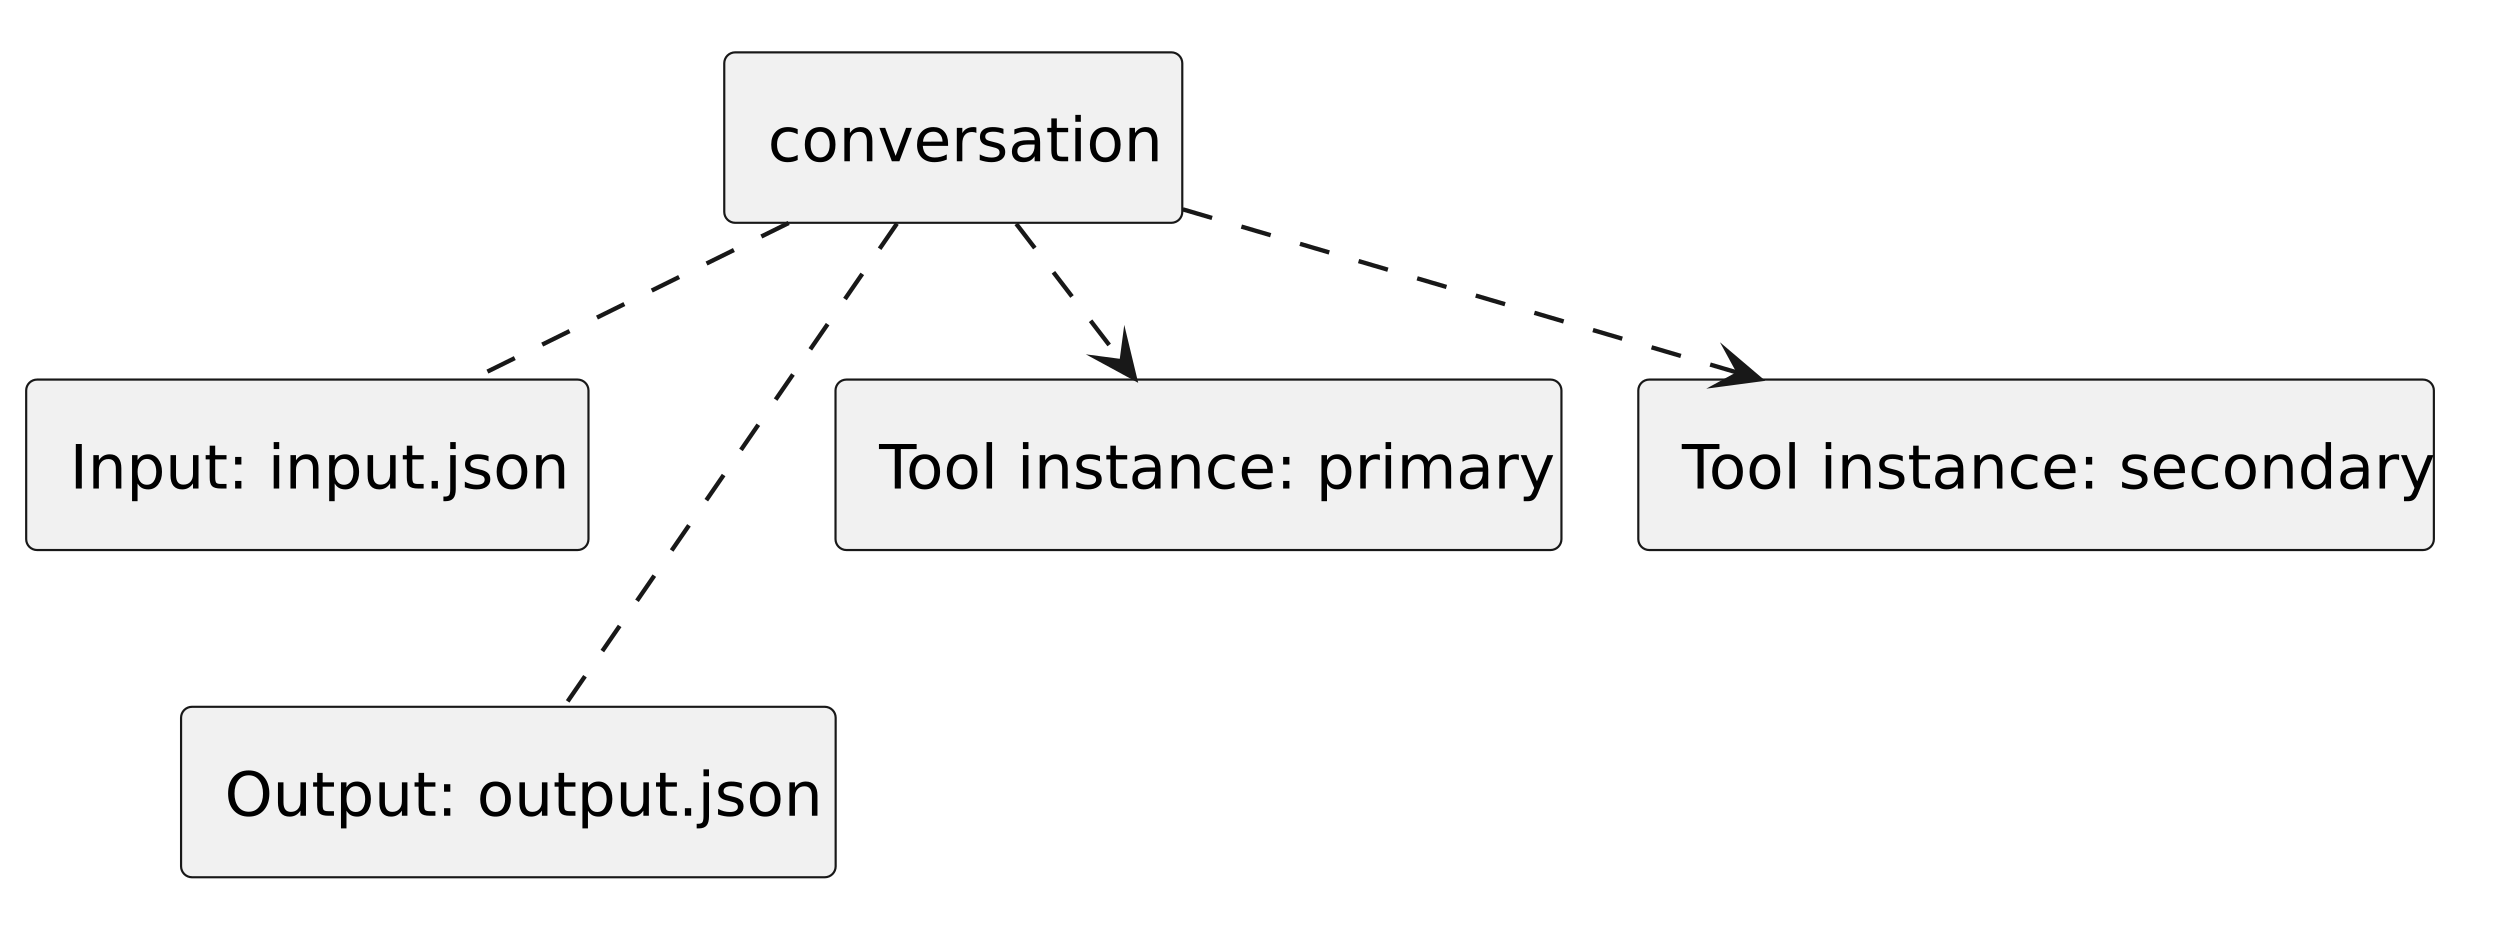
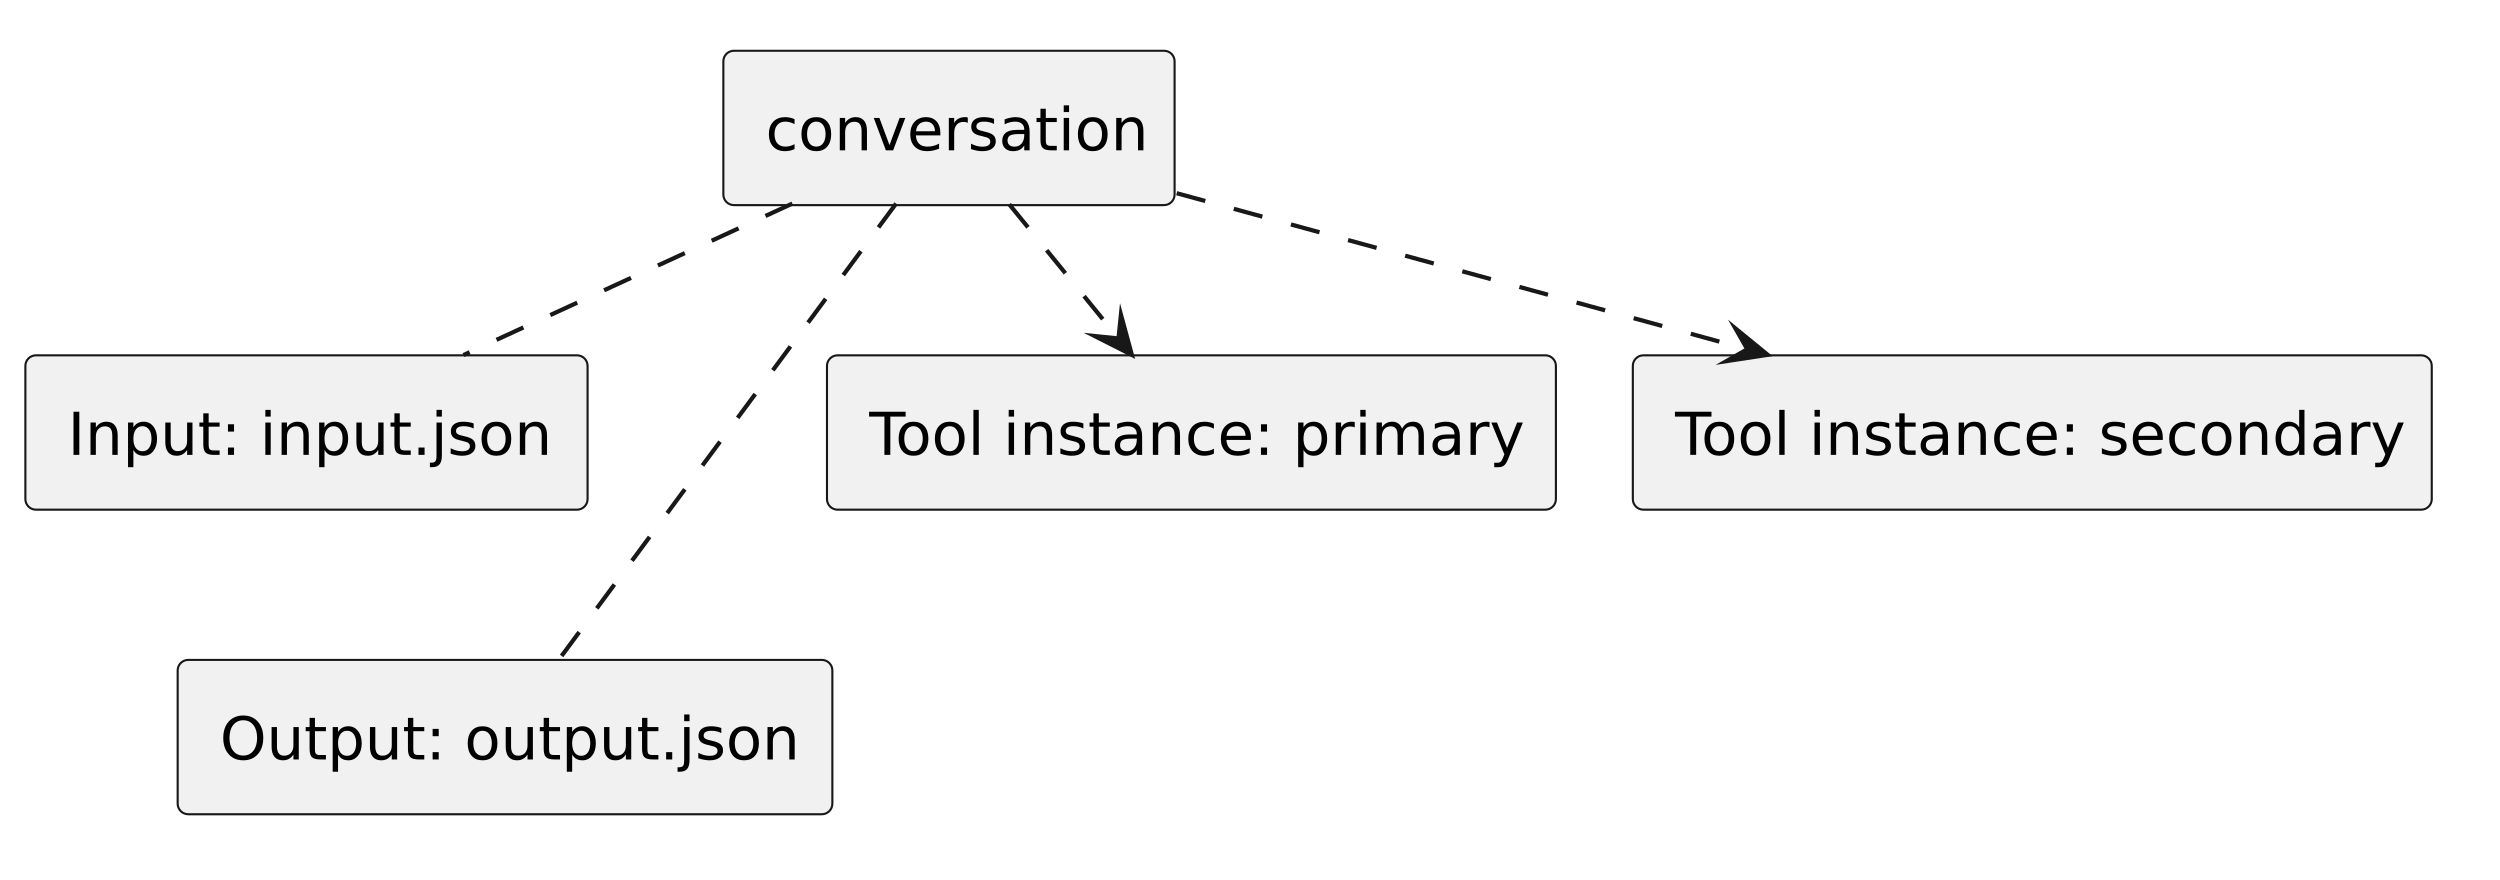
- <svg xmlns="http://www.w3.org/2000/svg" xmlns:xlink="http://www.w3.org/1999/xlink" version="1.1" data-diagram-type="DESCRIPTION" style="width:573px;height:217px;background:#FFFFFF;" width="573px" height="217px" viewBox="0 0 573 217" zoomAndPan="magnify" preserveAspectRatio="none" contentStyleType="text/css">
+ <svg xmlns="http://www.w3.org/2000/svg" xmlns:xlink="http://www.w3.org/1999/xlink" version="1.1" data-diagram-type="DESCRIPTION" style="width:591px;height:208px;background:#FFFFFF;" width="591px" height="208px" viewBox="0 0 591 208" zoomAndPan="magnify" preserveAspectRatio="none" contentStyleType="text/css">
  <defs />
  <g font-family="DejaVu Sans, Liberation Sans, Arial, sans-serif" lengthAdjust="spacing">
    <g class="entity" data-qualified-name="n0" id="ent0001" data-source-line="5">
      <a target="_top" href="//github.com/gorban/api-agent/blob/_____switch_branch_____/tests/integration/fixtures/tool_instances/shared_primary/conversation.md.html" xlink:href="//github.com/gorban/api-agent/blob/_____switch_branch_____/tests/integration/fixtures/tool_instances/shared_primary/conversation.md.html" xlink:type="simple" xlink:actuate="onRequest" xlink:show="new" title="//github.com/gorban/api-agent/blob/_____switch_branch_____/tests/integration/fixtures/tool_instances/shared_primary/conversation.md.html" xlink:title="//github.com/gorban/api-agent/blob/_____switch_branch_____/tests/integration/fixtures/tool_instances/shared_primary/conversation.md.html">
-         <rect x="166" y="12" width="104.98" height="39.068" fill="#F1F1F1" style="stroke:#181818;stroke-width:0.5;" rx="2.5" ry="2.5" />
-         <text x="176" y="36.966" fill="#000" font-size="14" textLength="84.98">conversation</text>
+         <rect x="171" y="12" width="106.673" height="36.488" fill="#F1F1F1" style="stroke:#181818;stroke-width:0.5;" rx="2.5" ry="2.5" />
+         <text x="181" y="35.535" fill="#000" font-size="14" textLength="86.673">conversation</text>
      </a>
    </g>
    <g class="entity" data-qualified-name="ref0" id="ent0002" data-source-line="6">
      <a target="_top" href="//github.com/gorban/api-agent/blob/_____switch_branch_____/tests/integration/fixtures/tool_instances/input.json" xlink:href="//github.com/gorban/api-agent/blob/_____switch_branch_____/tests/integration/fixtures/tool_instances/input.json" xlink:type="simple" xlink:actuate="onRequest" xlink:show="new" title="//github.com/gorban/api-agent/blob/_____switch_branch_____/tests/integration/fixtures/tool_instances/input.json" xlink:title="//github.com/gorban/api-agent/blob/_____switch_branch_____/tests/integration/fixtures/tool_instances/input.json">
-         <rect x="6" y="87" width="128.878" height="39.068" fill="#F1F1F1" style="stroke:#181818;stroke-width:0.5;" rx="2.5" ry="2.5" />
-         <text x="16" y="111.966" fill="#000" font-size="14" textLength="108.878">Input: input.json</text>
+         <rect x="6" y="84" width="132.902" height="36.488" fill="#F1F1F1" style="stroke:#181818;stroke-width:0.5;" rx="2.5" ry="2.5" />
+         <text x="16" y="107.535" fill="#000" font-size="14" textLength="112.902">Input: input.json</text>
      </a>
    </g>
    <g class="entity" data-qualified-name="ref1" id="ent0004" data-source-line="8">
      <a target="_top" href="//github.com/gorban/api-agent/blob/_____switch_branch_____/tests/integration/fixtures/tool_instances/output.json" xlink:href="//github.com/gorban/api-agent/blob/_____switch_branch_____/tests/integration/fixtures/tool_instances/output.json" xlink:type="simple" xlink:actuate="onRequest" xlink:show="new" title="//github.com/gorban/api-agent/blob/_____switch_branch_____/tests/integration/fixtures/tool_instances/output.json" xlink:title="//github.com/gorban/api-agent/blob/_____switch_branch_____/tests/integration/fixtures/tool_instances/output.json">
-         <rect x="41.5" y="162" width="150.032" height="39.068" fill="#F1F1F1" style="stroke:#181818;stroke-width:0.5;" rx="2.5" ry="2.5" />
-         <text x="51.5" y="186.966" fill="#000" font-size="14" textLength="130.032">Output: output.json</text>
+         <rect x="42" y="156" width="154.771" height="36.488" fill="#F1F1F1" style="stroke:#181818;stroke-width:0.5;" rx="2.5" ry="2.5" />
+         <text x="52" y="179.535" fill="#000" font-size="14" textLength="134.771">Output: output.json</text>
      </a>
    </g>
    <g class="entity" data-qualified-name="toolbinding0" id="ent0007" data-source-line="11">
      <a target="_top" href="//github.com/gorban/api-agent/blob/_____switch_branch_____/tests/integration/fixtures/tool_instances/shared_primary/conversation.md.html#workflow-tool-node-conversation-primary" xlink:href="//github.com/gorban/api-agent/blob/_____switch_branch_____/tests/integration/fixtures/tool_instances/shared_primary/conversation.md.html#workflow-tool-node-conversation-primary" xlink:type="simple" xlink:actuate="onRequest" xlink:show="new" title="//github.com/gorban/api-agent/blob/_____switch_branch_____/tests/integration/fixtures/tool_instances/shared_primary/conversation.md.html#workflow-tool-node-conversation-primary" xlink:title="//github.com/gorban/api-agent/blob/_____switch_branch_____/tests/integration/fixtures/tool_instances/shared_primary/conversation.md.html#workflow-tool-node-conversation-primary">
-         <rect x="191.5" y="87" width="166.383" height="39.068" fill="#F1F1F1" style="stroke:#181818;stroke-width:0.5;" rx="2.5" ry="2.5" />
-         <text x="201.5" y="111.966" fill="#000" font-size="14" textLength="146.383">Tool instance: primary</text>
+         <rect x="195.5" y="84" width="172.318" height="36.488" fill="#F1F1F1" style="stroke:#181818;stroke-width:0.5;" rx="2.5" ry="2.5" />
+         <text x="205.5" y="107.535" fill="#000" font-size="14" textLength="152.318">Tool instance: primary</text>
      </a>
    </g>
    <g class="entity" data-qualified-name="toolbinding1" id="ent0009" data-source-line="13">
      <a target="_top" href="//github.com/gorban/api-agent/blob/_____switch_branch_____/tests/integration/fixtures/tool_instances/shared_primary/conversation.md.html#workflow-tool-node-conversation-secondary" xlink:href="//github.com/gorban/api-agent/blob/_____switch_branch_____/tests/integration/fixtures/tool_instances/shared_primary/conversation.md.html#workflow-tool-node-conversation-secondary" xlink:type="simple" xlink:actuate="onRequest" xlink:show="new" title="//github.com/gorban/api-agent/blob/_____switch_branch_____/tests/integration/fixtures/tool_instances/shared_primary/conversation.md.html#workflow-tool-node-conversation-secondary" xlink:title="//github.com/gorban/api-agent/blob/_____switch_branch_____/tests/integration/fixtures/tool_instances/shared_primary/conversation.md.html#workflow-tool-node-conversation-secondary">
-         <rect x="375.5" y="87" width="182.343" height="39.068" fill="#F1F1F1" style="stroke:#181818;stroke-width:0.5;" rx="2.5" ry="2.5" />
-         <text x="385.5" y="111.966" fill="#000" font-size="14" textLength="162.343">Tool instance: secondary</text>
+         <rect x="386" y="84" width="188.868" height="36.488" fill="#F1F1F1" style="stroke:#181818;stroke-width:0.5;" rx="2.5" ry="2.5" />
+         <text x="396" y="107.535" fill="#000" font-size="14" textLength="168.868">Tool instance: secondary</text>
      </a>
    </g>
    <g class="link" data-entity-1="ent0001" data-entity-2="ent0002" id="lnk3" data-link-type="association">
-       <path d="M180.77,51.11 C158.503,62.093 130.416,75.947 108.161,86.924" style="stroke:#181818;stroke-width:1;stroke-dasharray:7,7;" fill="none" />
+       <path d="M187.317,48.124 C163.674,59.012 133.182,73.055 109.563,83.932" style="stroke:#181818;stroke-width:1;stroke-dasharray:7,7;" fill="none" />
    </g>
    <g class="link" data-entity-1="ent0001" data-entity-2="ent0004" id="lnk5" data-link-type="association">
-       <path d="M205.582,51.244 C185.961,79.713 148.871,133.53 129.313,161.908" style="stroke:#181818;stroke-width:1;stroke-dasharray:7,7;" fill="none" />
+       <path d="M211.835,48.129 C191.653,75.422 152.42,128.48 132.21,155.811" style="stroke:#181818;stroke-width:1;stroke-dasharray:7,7;" fill="none" />
    </g>
    <g class="link" data-entity-1="ent0001" data-entity-2="ent0007" id="lnk8" data-link-type="dependency">
-       <polygon points="260.127,86.764,257.823,77.189,257.084,82.797,251.476,82.058,260.127,86.764" fill="#181818" style="stroke:#181818;stroke-width:1;stroke-linejoin:miter;stroke-miterlimit:10;" />
-       <path d="M232.921,51.299 C241.282,62.198 248.731,71.909 257.084,82.797" style="stroke:#181818;stroke-width:1;stroke-dasharray:7,7;" fill="none" />
+       <polygon points="267.572,83.896,264.991,74.391,264.415,80.018,258.788,79.442,267.572,83.896" fill="#181818" style="stroke:#181818;stroke-width:1;stroke-linejoin:miter;stroke-miterlimit:10;" />
+       <path d="M238.59,48.303 C247.425,59.154 255.611,69.206 264.415,80.018" style="stroke:#181818;stroke-width:1;stroke-dasharray:7,7;" fill="none" />
    </g>
    <g class="link" data-entity-1="ent0001" data-entity-2="ent0009" id="lnk10" data-link-type="dependency">
-       <polygon points="403.438,86.937,395.934,80.559,398.642,85.526,393.675,88.233,403.438,86.937" fill="#181818" style="stroke:#181818;stroke-width:1;stroke-linejoin:miter;stroke-miterlimit:10;" />
-       <path d="M271.094,47.981 C309.768,59.365 357.703,73.475 398.642,85.526" style="stroke:#181818;stroke-width:1;stroke-dasharray:7,7;" fill="none" />
+       <polygon points="417.883,83.878,410.257,77.646,413.06,82.559,408.147,85.363,417.883,83.878" fill="#181818" style="stroke:#181818;stroke-width:1;stroke-linejoin:miter;stroke-miterlimit:10;" />
+       <path d="M278.166,45.674 C318.925,56.819 370.251,70.854 413.06,82.559" style="stroke:#181818;stroke-width:1;stroke-dasharray:7,7;" fill="none" />
    </g>
  </g>
</svg>
